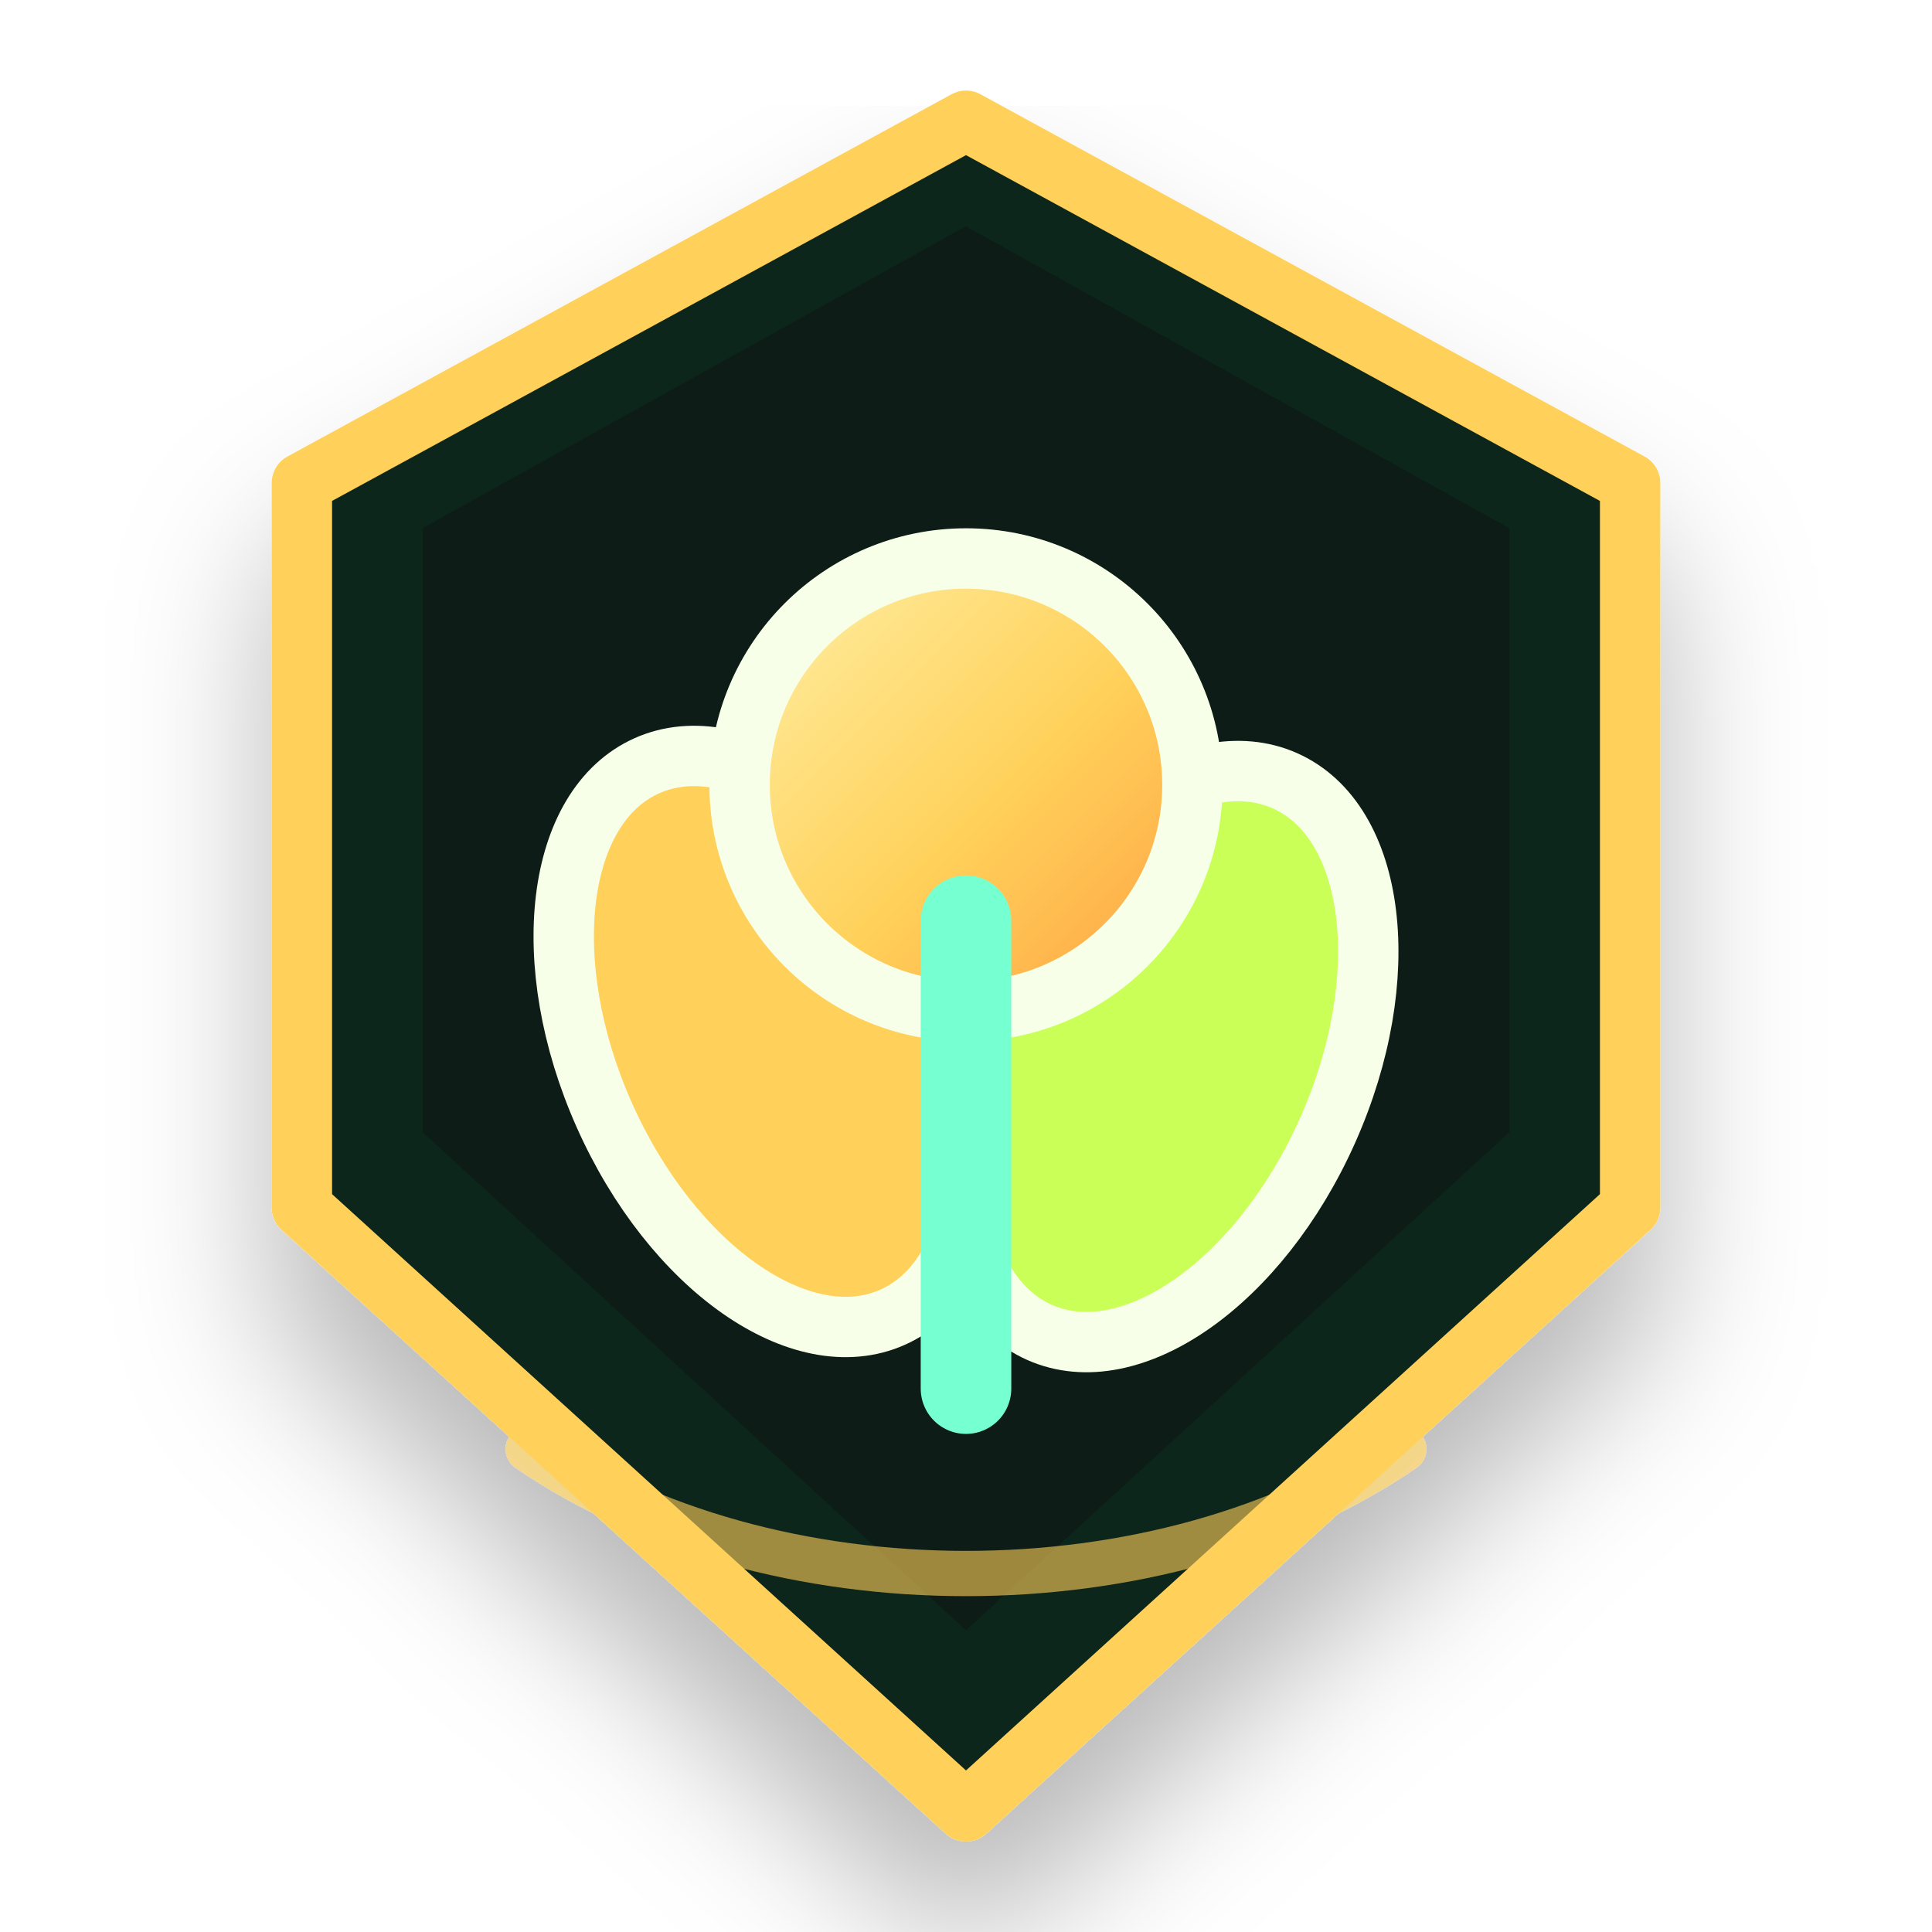
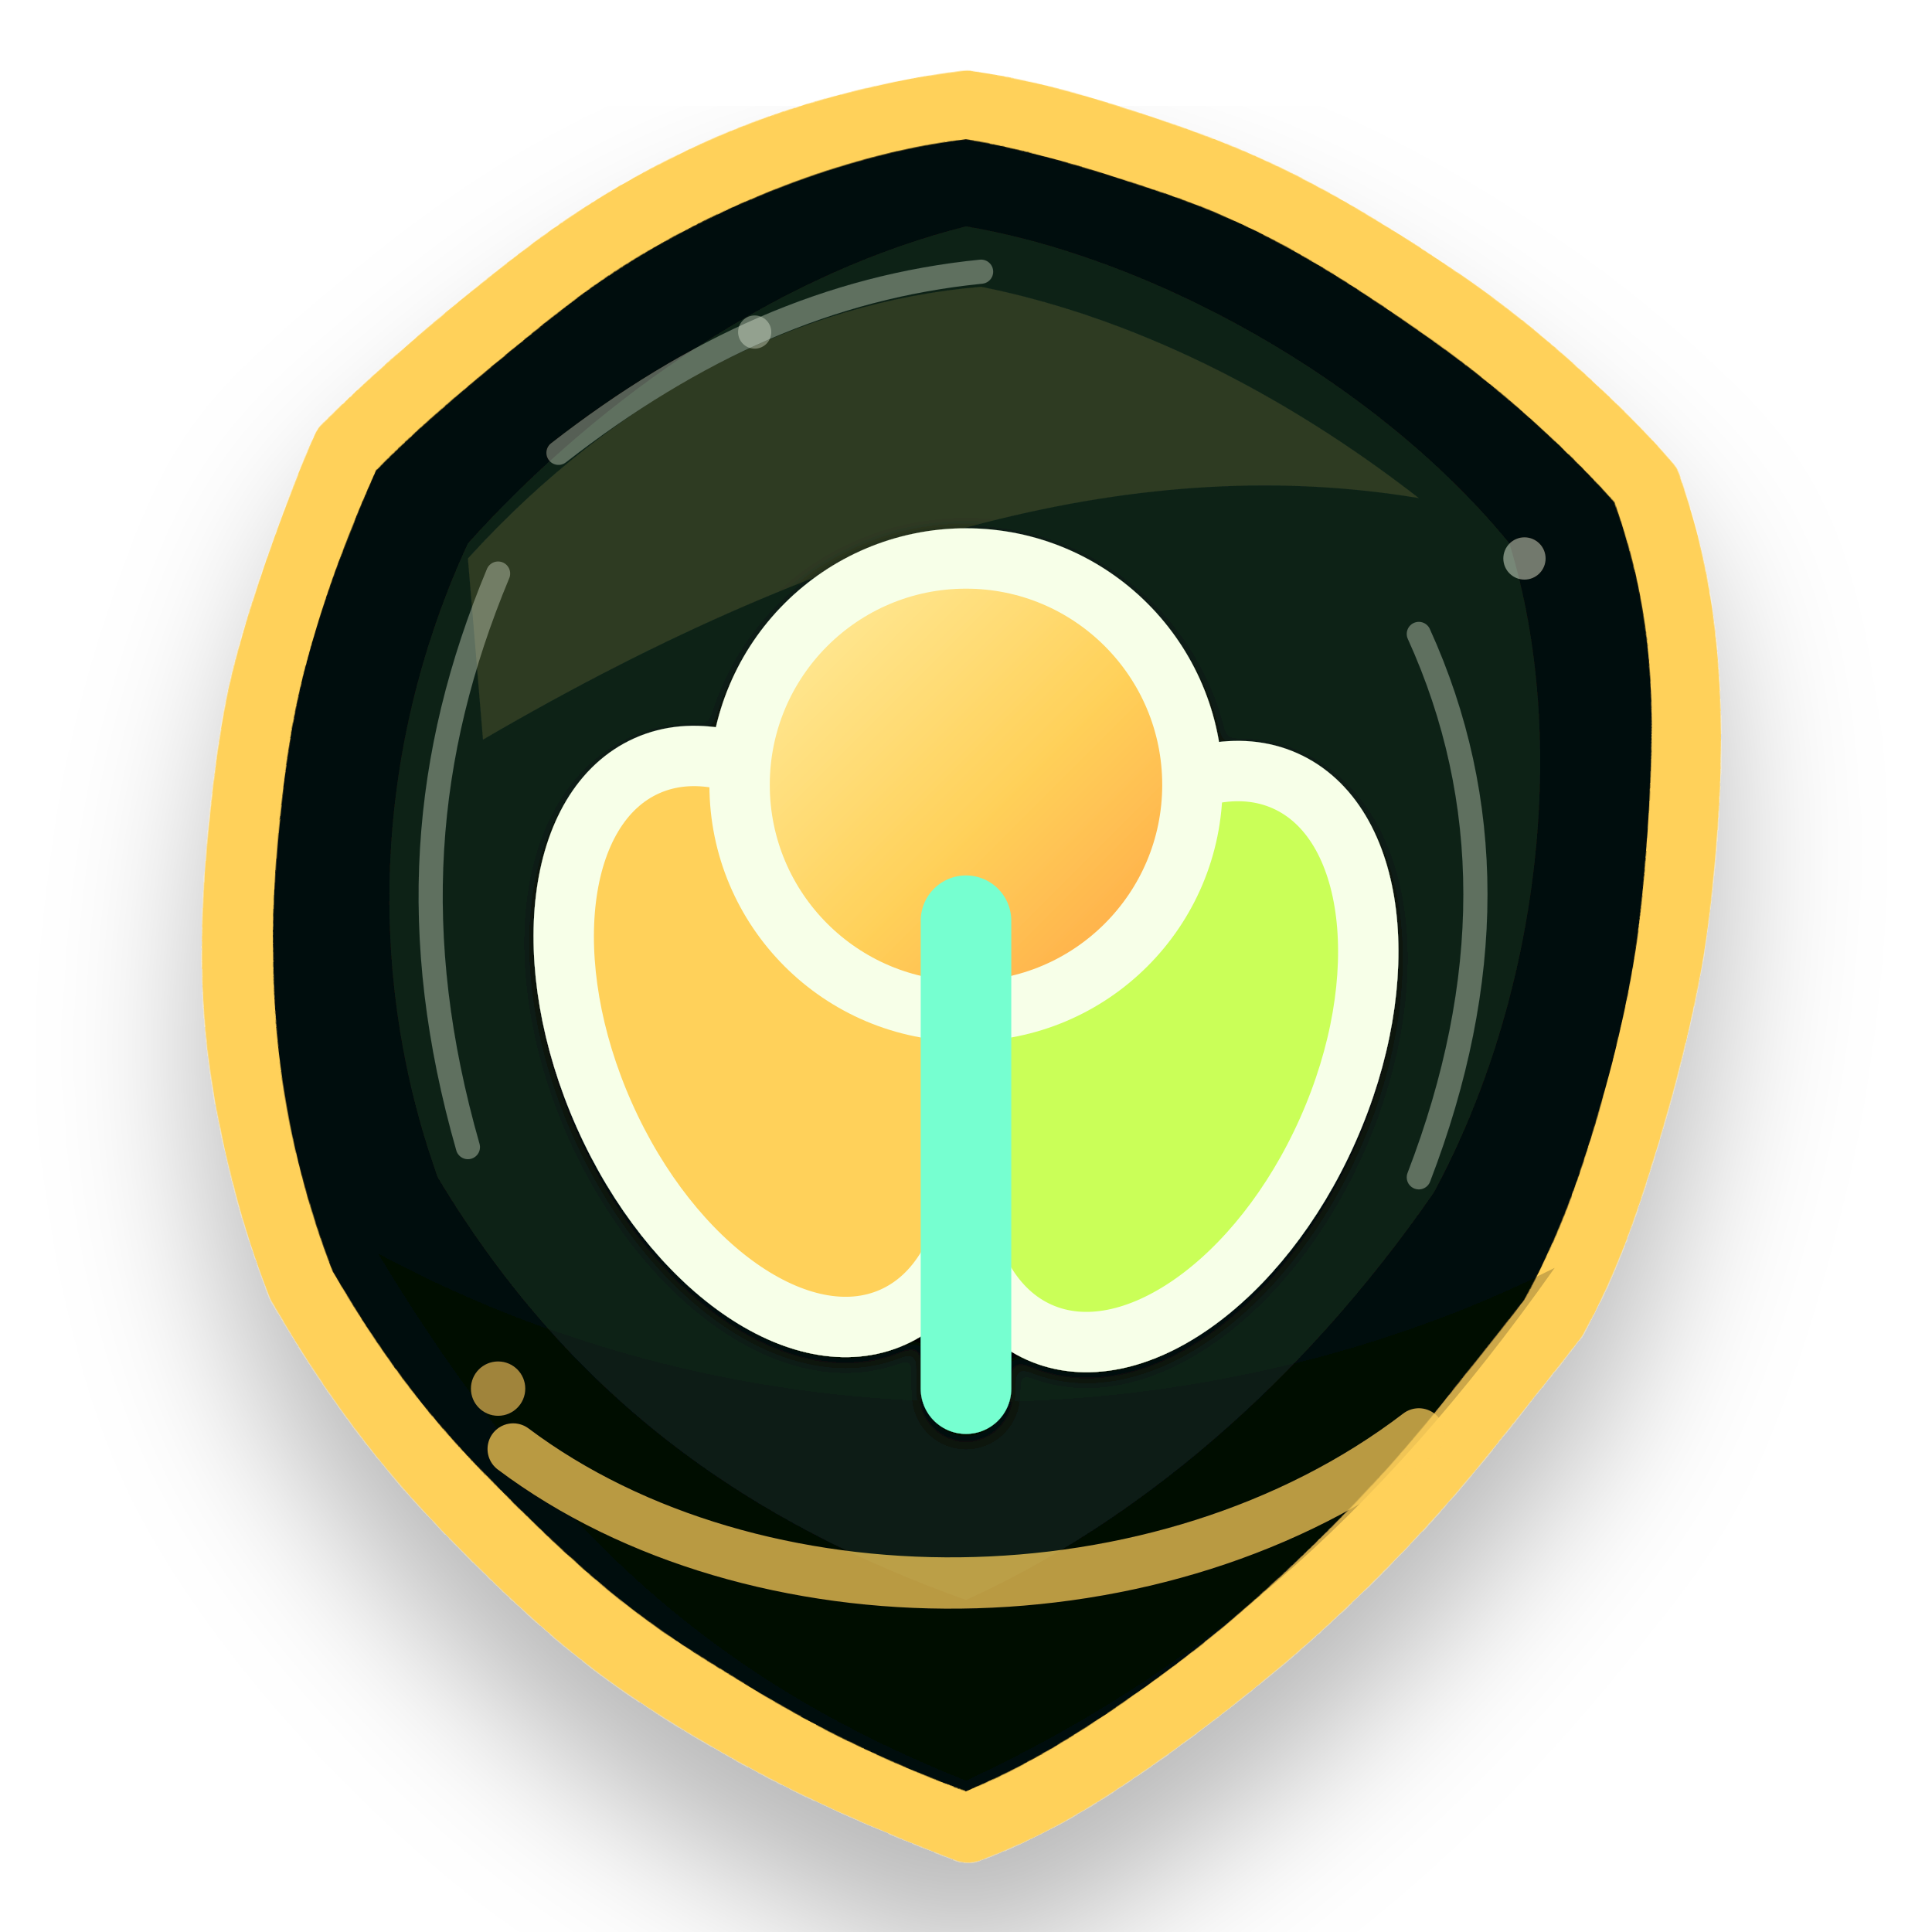
<svg xmlns="http://www.w3.org/2000/svg" viewBox="0 0 128 128" role="img" aria-label="CannaClicker event seed-bloom">
  <defs>
    <filter id="softShadow" x="-30%" y="-30%" width="160%" height="170%">
      <feDropShadow dx="0" dy="7" stdDeviation="5" flood-color="#000" flood-opacity=".28" />
    </filter>
+     <filter id="brushRough" x="-10%" y="-10%" width="120%" height="120%">
+       <feTurbulence type="fractalNoise" baseFrequency=".032" numOctaves="2" seed="8" result="noise" />
+       <feDisplacementMap in="SourceGraphic" in2="noise" scale="1.6" xChannelSelector="R" yChannelSelector="G" />
+     </filter>
+     <filter id="inkBleed" x="-18%" y="-18%" width="136%" height="136%">
+       <feGaussianBlur in="SourceAlpha" stdDeviation=".55" result="blur" />
+       <feOffset dy=".45" result="offset" />
+       <feMerge>
+         <feMergeNode in="offset" />
+         <feMergeNode in="SourceGraphic" />
+       </feMerge>
+     </filter>
+     <filter id="paperGrain" x="0" y="0" width="100%" height="100%">
+       <feTurbulence type="fractalNoise" baseFrequency=".72" numOctaves="3" stitchTiles="stitch" />
+       <feColorMatrix type="saturate" values=".18" />
+       <feComponentTransfer>
+         <feFuncA type="table" tableValues="0 .13" />
+       </feComponentTransfer>
+     </filter>
    <linearGradient id="leafGradient" x1="0" x2="1" y1="0" y2="1">
-       <stop offset="0" stop-color="#caff58" />
-       <stop offset=".48" stop-color="#19c96f" />
+       <stop offset="0" stop-color="#f4ffe3" />
+       <stop offset=".18" stop-color="#caff58" />
+       <stop offset=".58" stop-color="#19c96f" />
      <stop offset="1" stop-color="#0c7f46" />
    </linearGradient>
    <linearGradient id="goldGradient" x1="0" x2="1" y1="0" y2="1">
      <stop offset="0" stop-color="#fff0a8" />
      <stop offset=".55" stop-color="#ffd15a" />
      <stop offset="1" stop-color="#ff9f43" />
    </linearGradient>
    <linearGradient id="glassGradient" x1="0" x2="1" y1="0" y2="1">
      <stop offset="0" stop-color="#e8fff8" stop-opacity=".95" />
      <stop offset=".55" stop-color="#76ffd0" stop-opacity=".72" />
      <stop offset="1" stop-color="#71c7ff" stop-opacity=".48" />
    </linearGradient>
  </defs>
  <g filter="url(#softShadow)">
-     <path d="M64 8 108 32v48l-44 40-44-40V32Z" fill="#10251a" stroke="#ffd15a" stroke-width="4" stroke-linejoin="round" />
-     <path d="M64 15 100 35v40l-36 33-36-33V35Z" fill="#0b1c13" opacity=".94" />
-     <ellipse cx="51" cy="69" rx="12" ry="20" fill="#ffd15a" stroke="#f7ffe8" stroke-width="4" transform="rotate(-24 51 69)" />
-     <ellipse cx="77" cy="70" rx="12" ry="20" fill="#caff58" stroke="#f7ffe8" stroke-width="4" transform="rotate(24 77 70)" />
-     <circle cx="64" cy="52" r="15" fill="url(#goldGradient)" stroke="#f7ffe8" stroke-width="4" />
-     <path d="M64 92V61" stroke="#76ffd0" stroke-width="6" stroke-linecap="round" />
-     <path d="M35 96c16 11 42 11 58 0" fill="none" stroke="#ffd15a" stroke-width="3" stroke-linecap="round" opacity=".6" />
+     <path d="M64 7c14 2 33 11 45 25 6 17 2 39-6 55-12 17-25 28-39 34-18-6-33-17-44-36-7-18-5-38 3-55C35 18 49 9 64 7Z" fill="#050b08" stroke="#ffd15a" stroke-width="4.6" stroke-linejoin="round" filter="url(#brushRough)" />
+     <path d="M64 15c12 2 27 10 36 21 4 13 2 30-5 43-9 13-20 22-31 27-14-5-26-13-35-28-5-14-4-29 2-42 9-10 21-18 33-21Z" fill="#10251a" opacity=".96" />
+     <path d="M31 37c10-11 22-17 34-18 10 2 20 7 29 14-18-3-38 2-62 16Z" fill="#ffd15a" opacity=".13" />
+     <path d="M25 83c12 20 24 29 39 35 15-7 27-17 39-34-22 11-52 13-78-1Z" fill="#000" opacity=".2" />
+     <g filter="url(#inkBleed)">
+       <ellipse cx="51" cy="69" rx="12" ry="20" fill="#ffd15a" stroke="#f7ffe8" stroke-width="4" transform="rotate(-24 51 69)" />
+       <ellipse cx="77" cy="70" rx="12" ry="20" fill="#caff58" stroke="#f7ffe8" stroke-width="4" transform="rotate(24 77 70)" />
+       <circle cx="64" cy="52" r="15" fill="url(#goldGradient)" stroke="#f7ffe8" stroke-width="4" />
+       <path d="M64 92V61" stroke="#76ffd0" stroke-width="6" stroke-linecap="round" />
+     </g>
+     <path d="M34 96c16 12 43 12 60-1" fill="none" stroke="#ffd15a" stroke-width="3.4" stroke-linecap="round" opacity=".72" />
+     <path d="M37 30c9-7 18-11 28-12M94 42c5 11 5 23 0 36M31 76c-4-14-3-26 2-38" fill="none" stroke="#f7ffe8" stroke-width="1.6" stroke-linecap="round" opacity=".34" />
+     <circle cx="33" cy="92" r="1.8" fill="#ffd15a" opacity=".62" />
+     <circle cx="101" cy="37" r="1.4" fill="#f7ffe8" opacity=".45" />
+     <circle cx="50" cy="22" r="1.1" fill="#f7ffe8" opacity=".35" />
  </g>
</svg>
